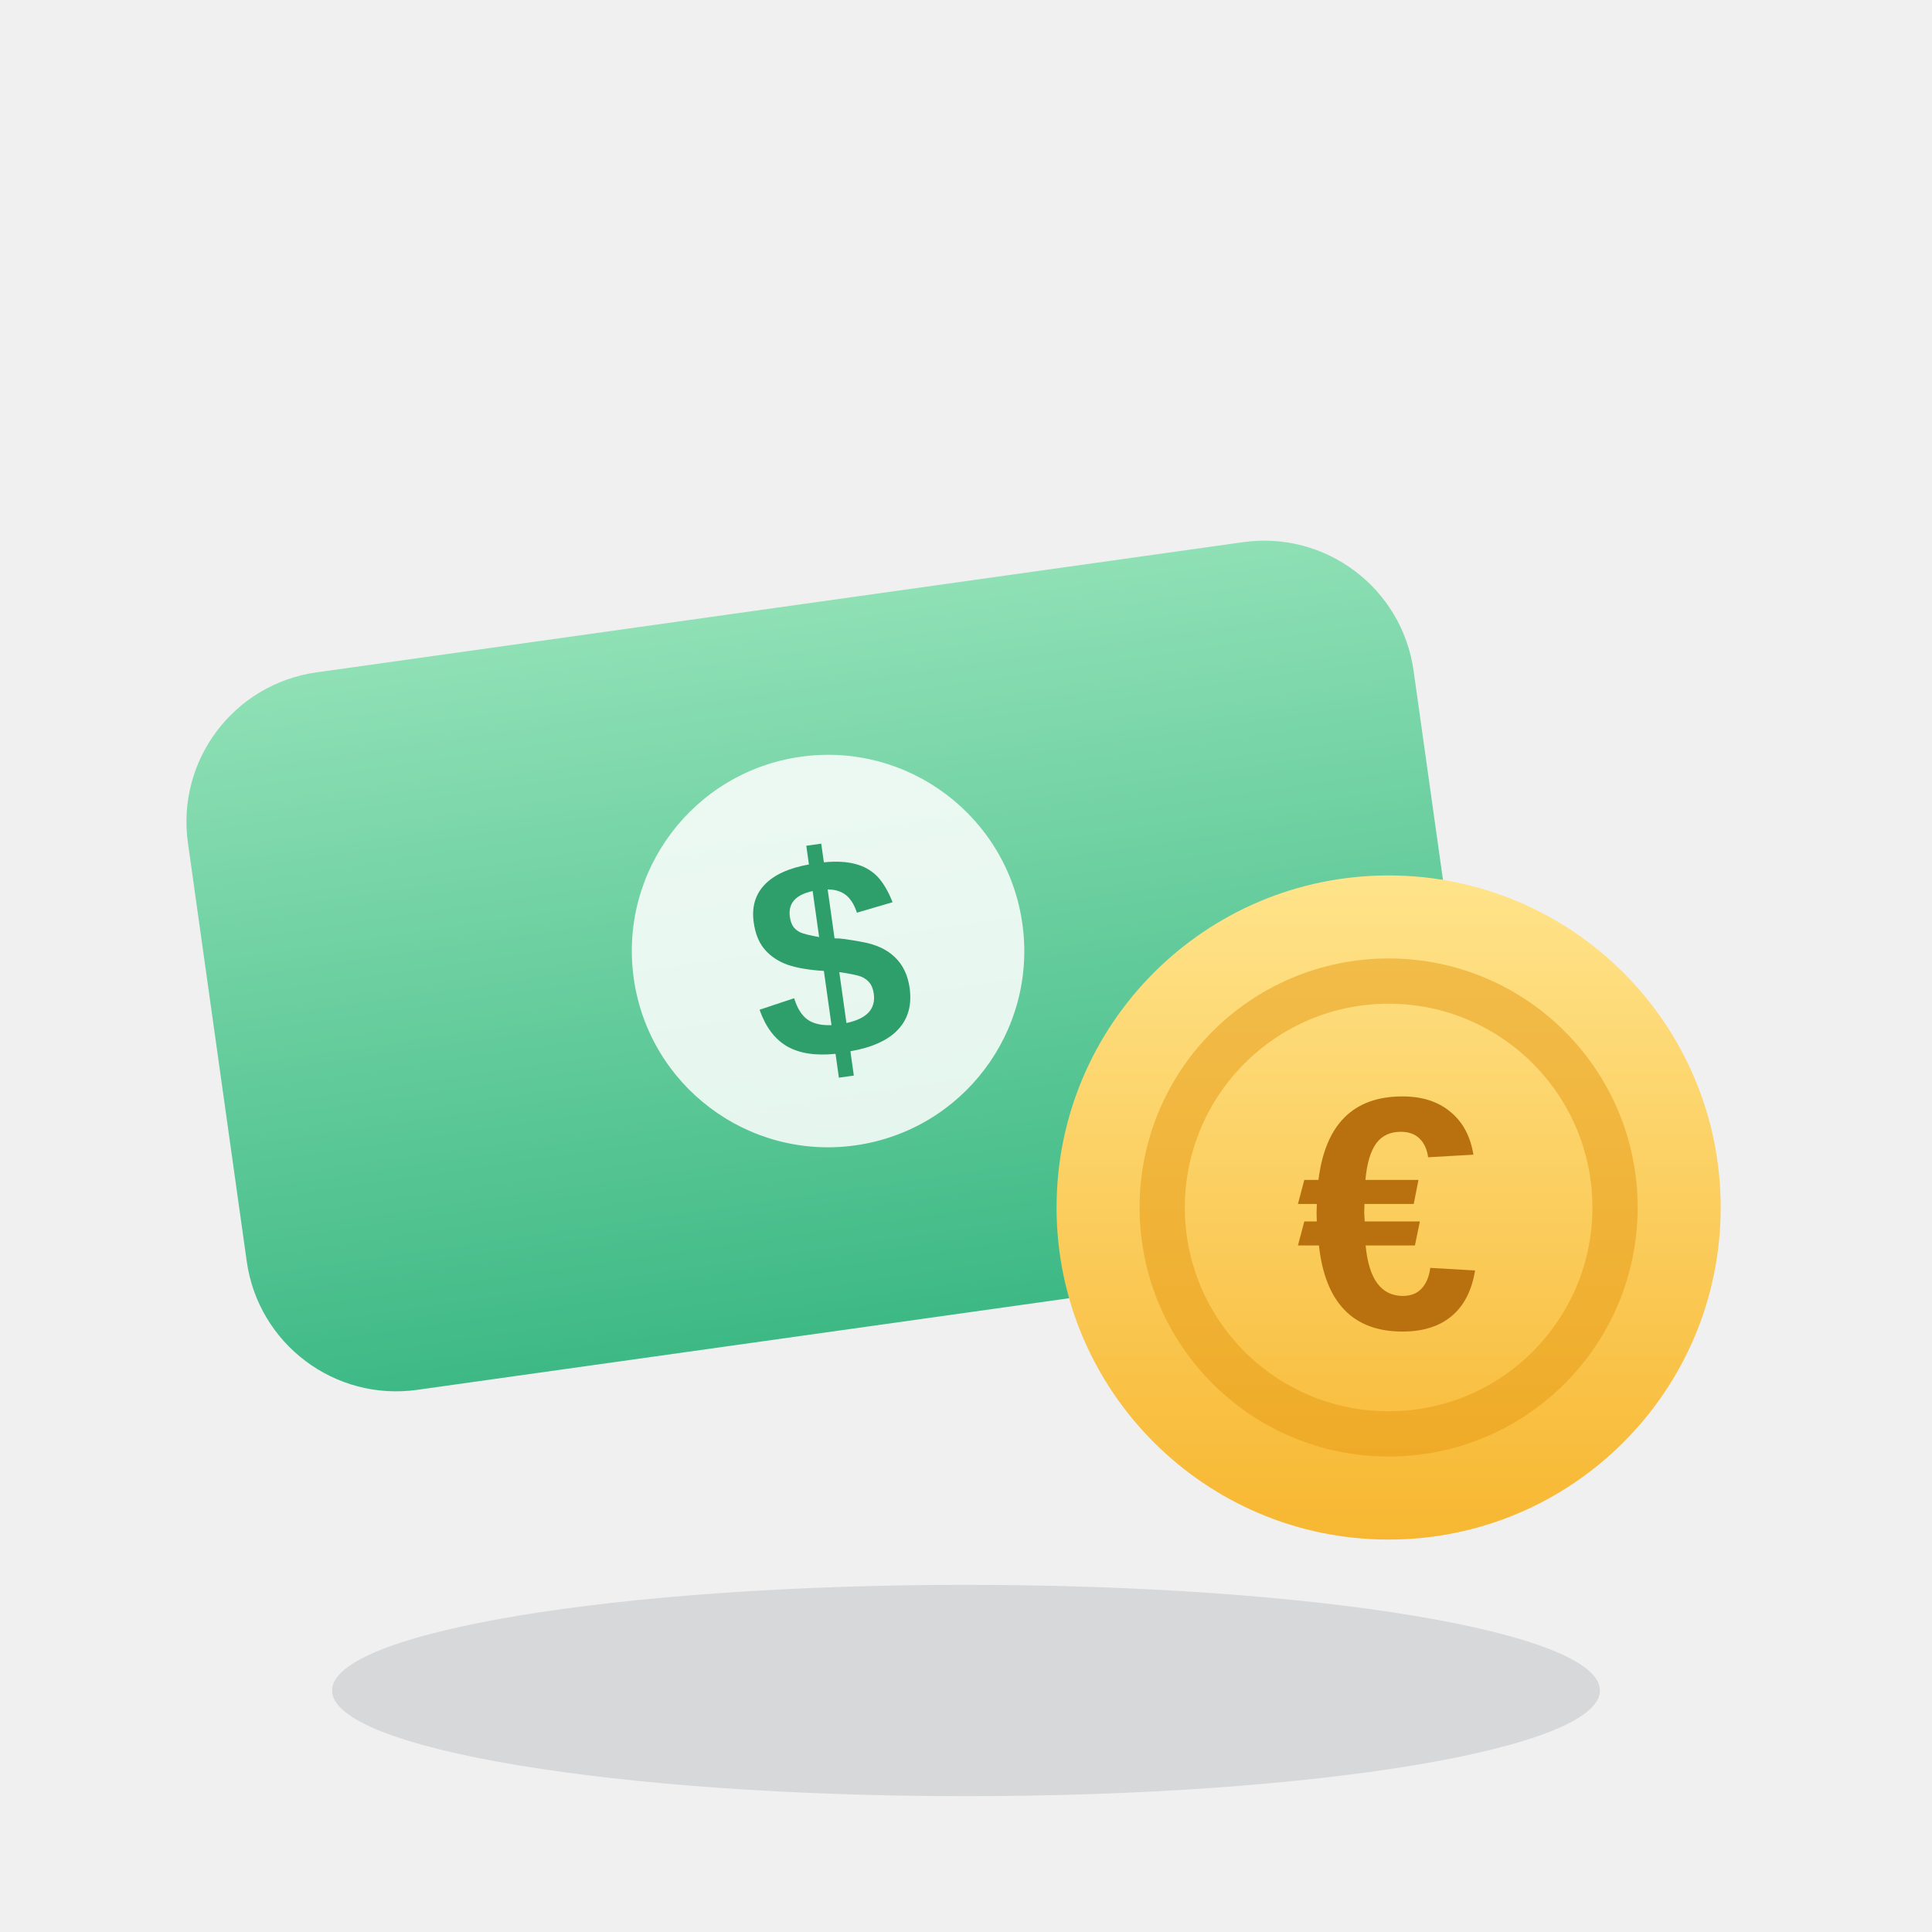
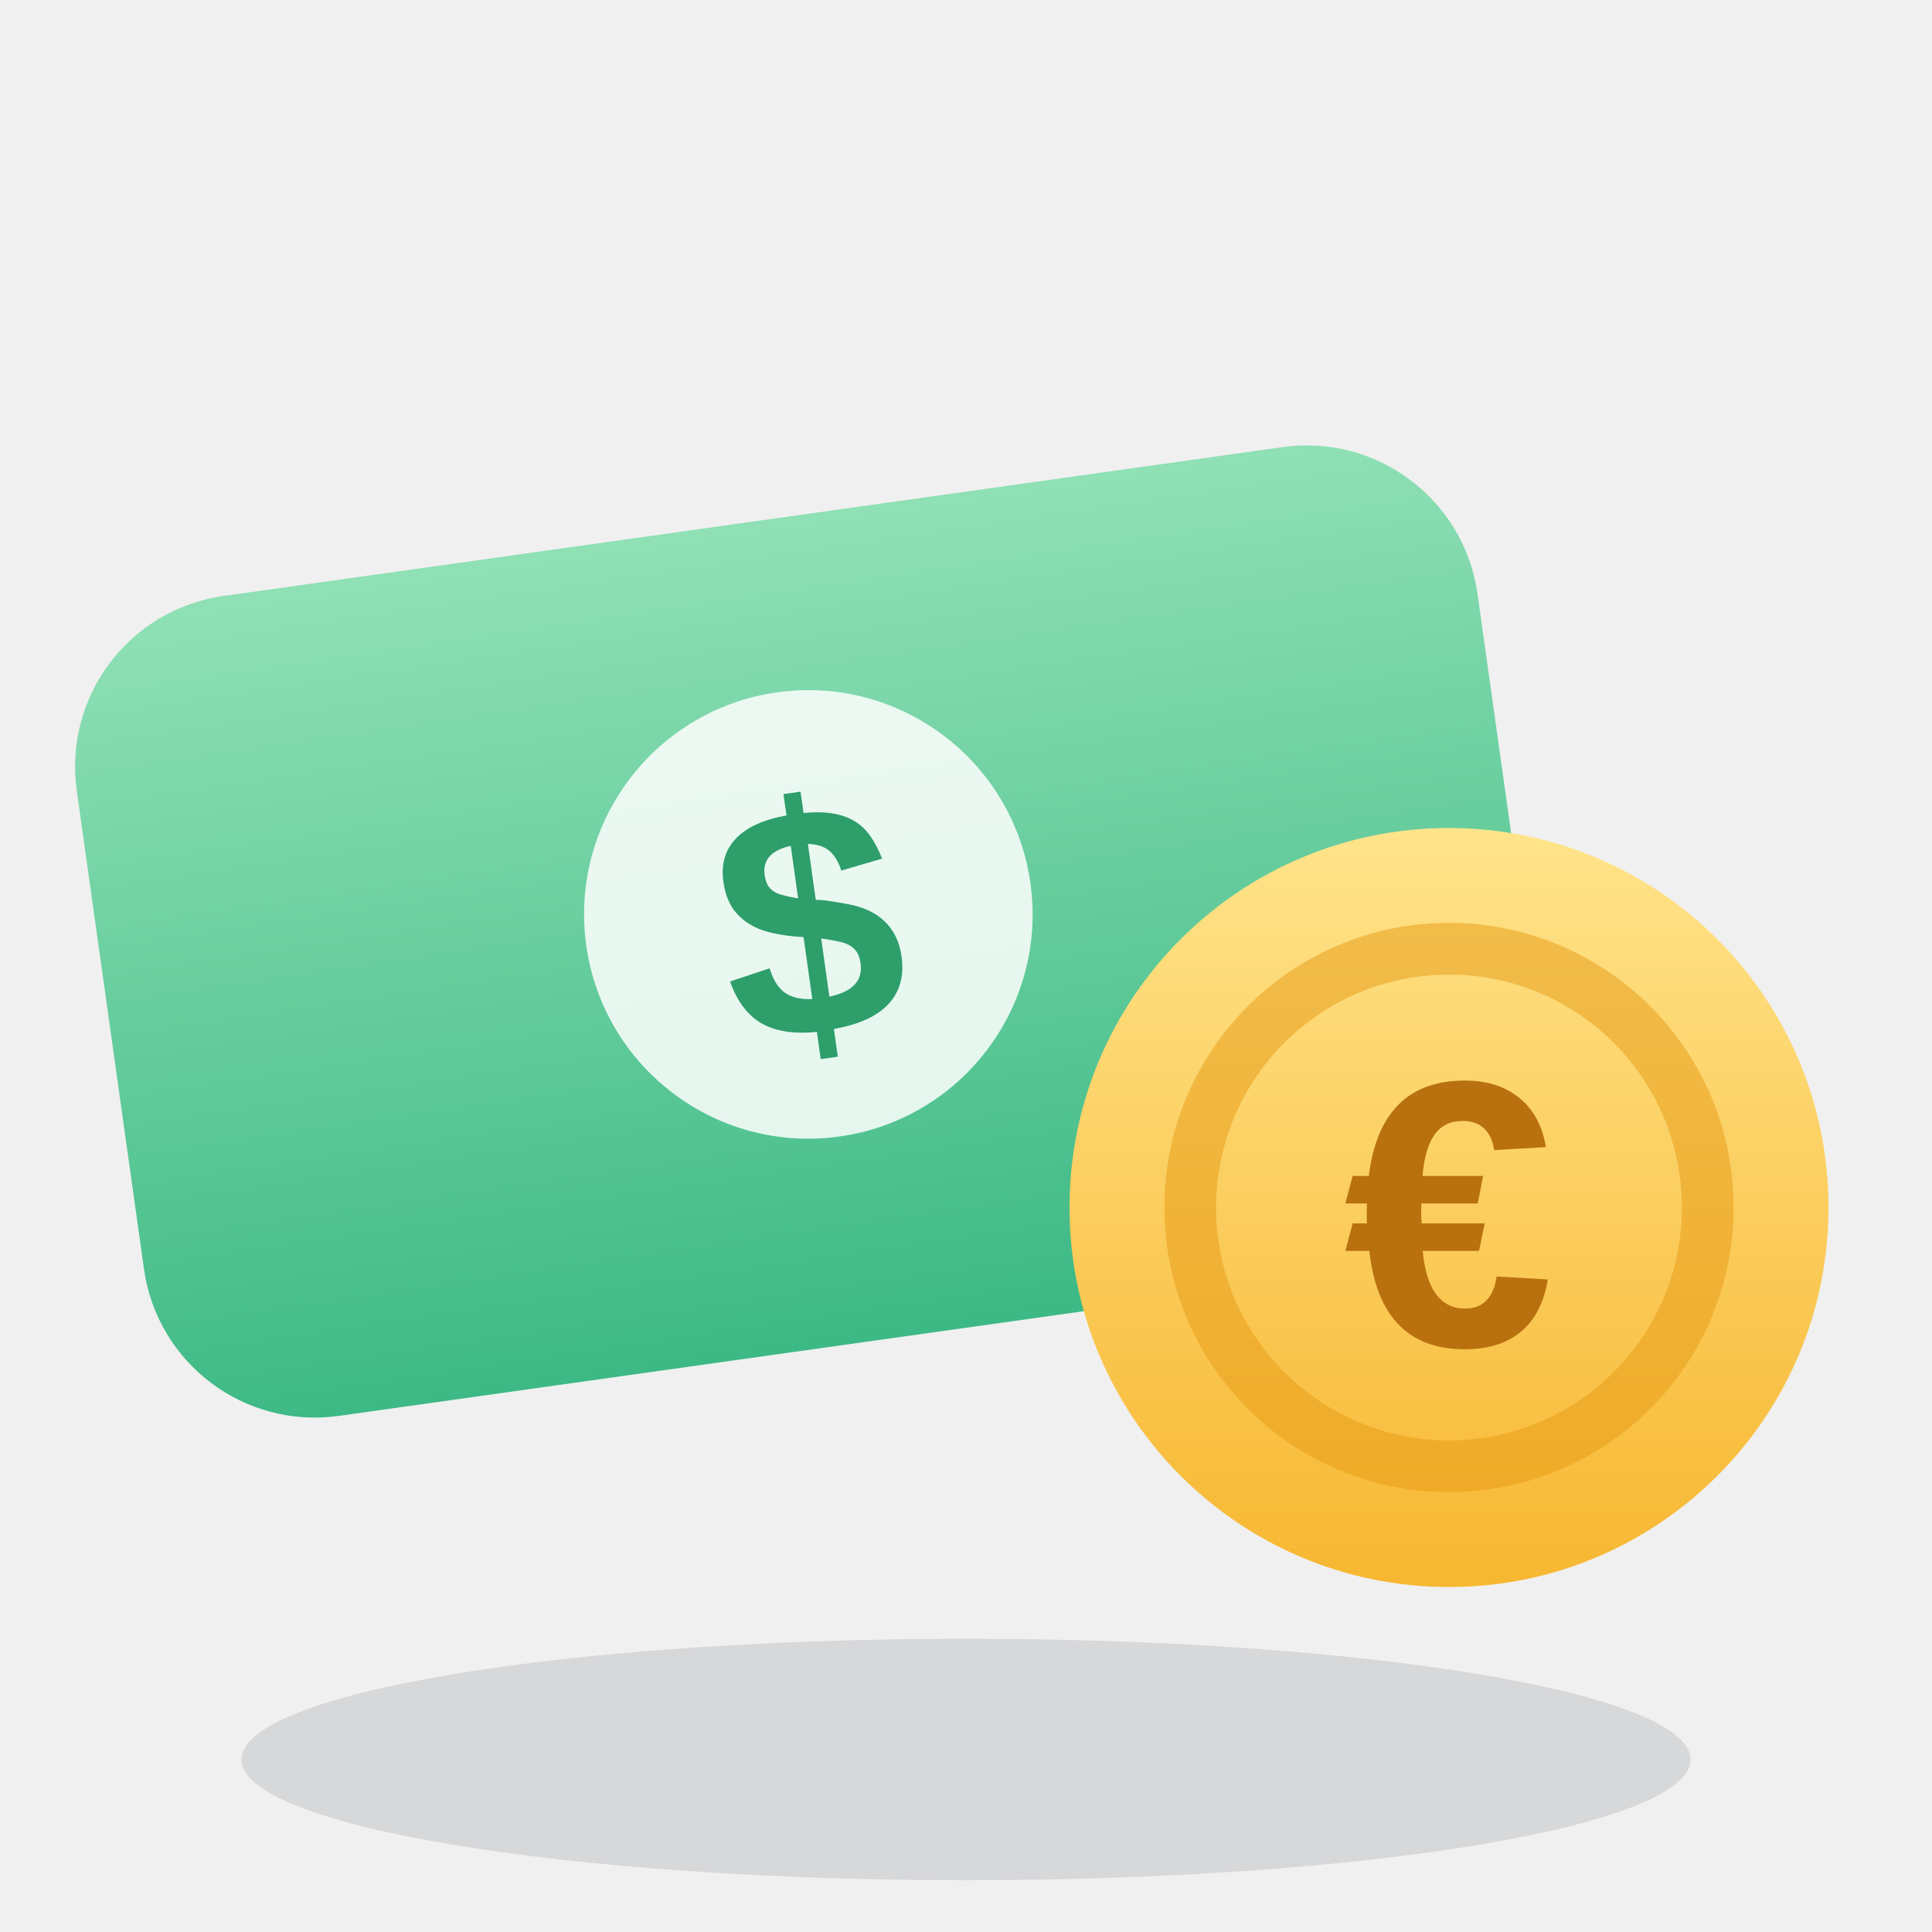
- <svg xmlns="http://www.w3.org/2000/svg" viewBox="0 0 128 128" width="128" height="128">
+ <svg xmlns="http://www.w3.org/2000/svg" viewBox="8 14 112 104" width="128" height="128">
  <defs>
    <linearGradient id="forex_n" x1="0" y1="0" x2="0" y2="1">
      <stop offset="0" stop-color="#8FE0B5" />
      <stop offset="1" stop-color="#3DB985" />
    </linearGradient>
    <linearGradient id="forex_c" x1="0" y1="0" x2="0" y2="1">
      <stop offset="0" stop-color="#FFE48B" />
      <stop offset="1" stop-color="#F7B731" />
    </linearGradient>
  </defs>
  <ellipse cx="64" cy="112" rx="42" ry="7" fill="#1d2233" opacity=".12" />
  <rect x="14" y="40" width="82" height="48" rx="10" fill="url(#forex_n)" transform="rotate(-8 55 64)" />
  <circle cx="55" cy="63" r="13" fill="#fff" opacity=".85" transform="rotate(-8 55 64)" />
  <text x="55" y="70" font-family="Arial,sans-serif" font-weight="800" font-size="19" text-anchor="middle" fill="#2E9E6B" transform="rotate(-8 55 64)">$</text>
  <circle cx="92" cy="80" r="22" fill="url(#forex_c)" />
  <circle cx="92" cy="80" r="15" fill="none" stroke="#E69A14" stroke-width="3" opacity=".5" />
  <text x="92" y="88" font-family="Arial,sans-serif" font-weight="800" font-size="22" text-anchor="middle" fill="#B8710E">€</text>
</svg>
